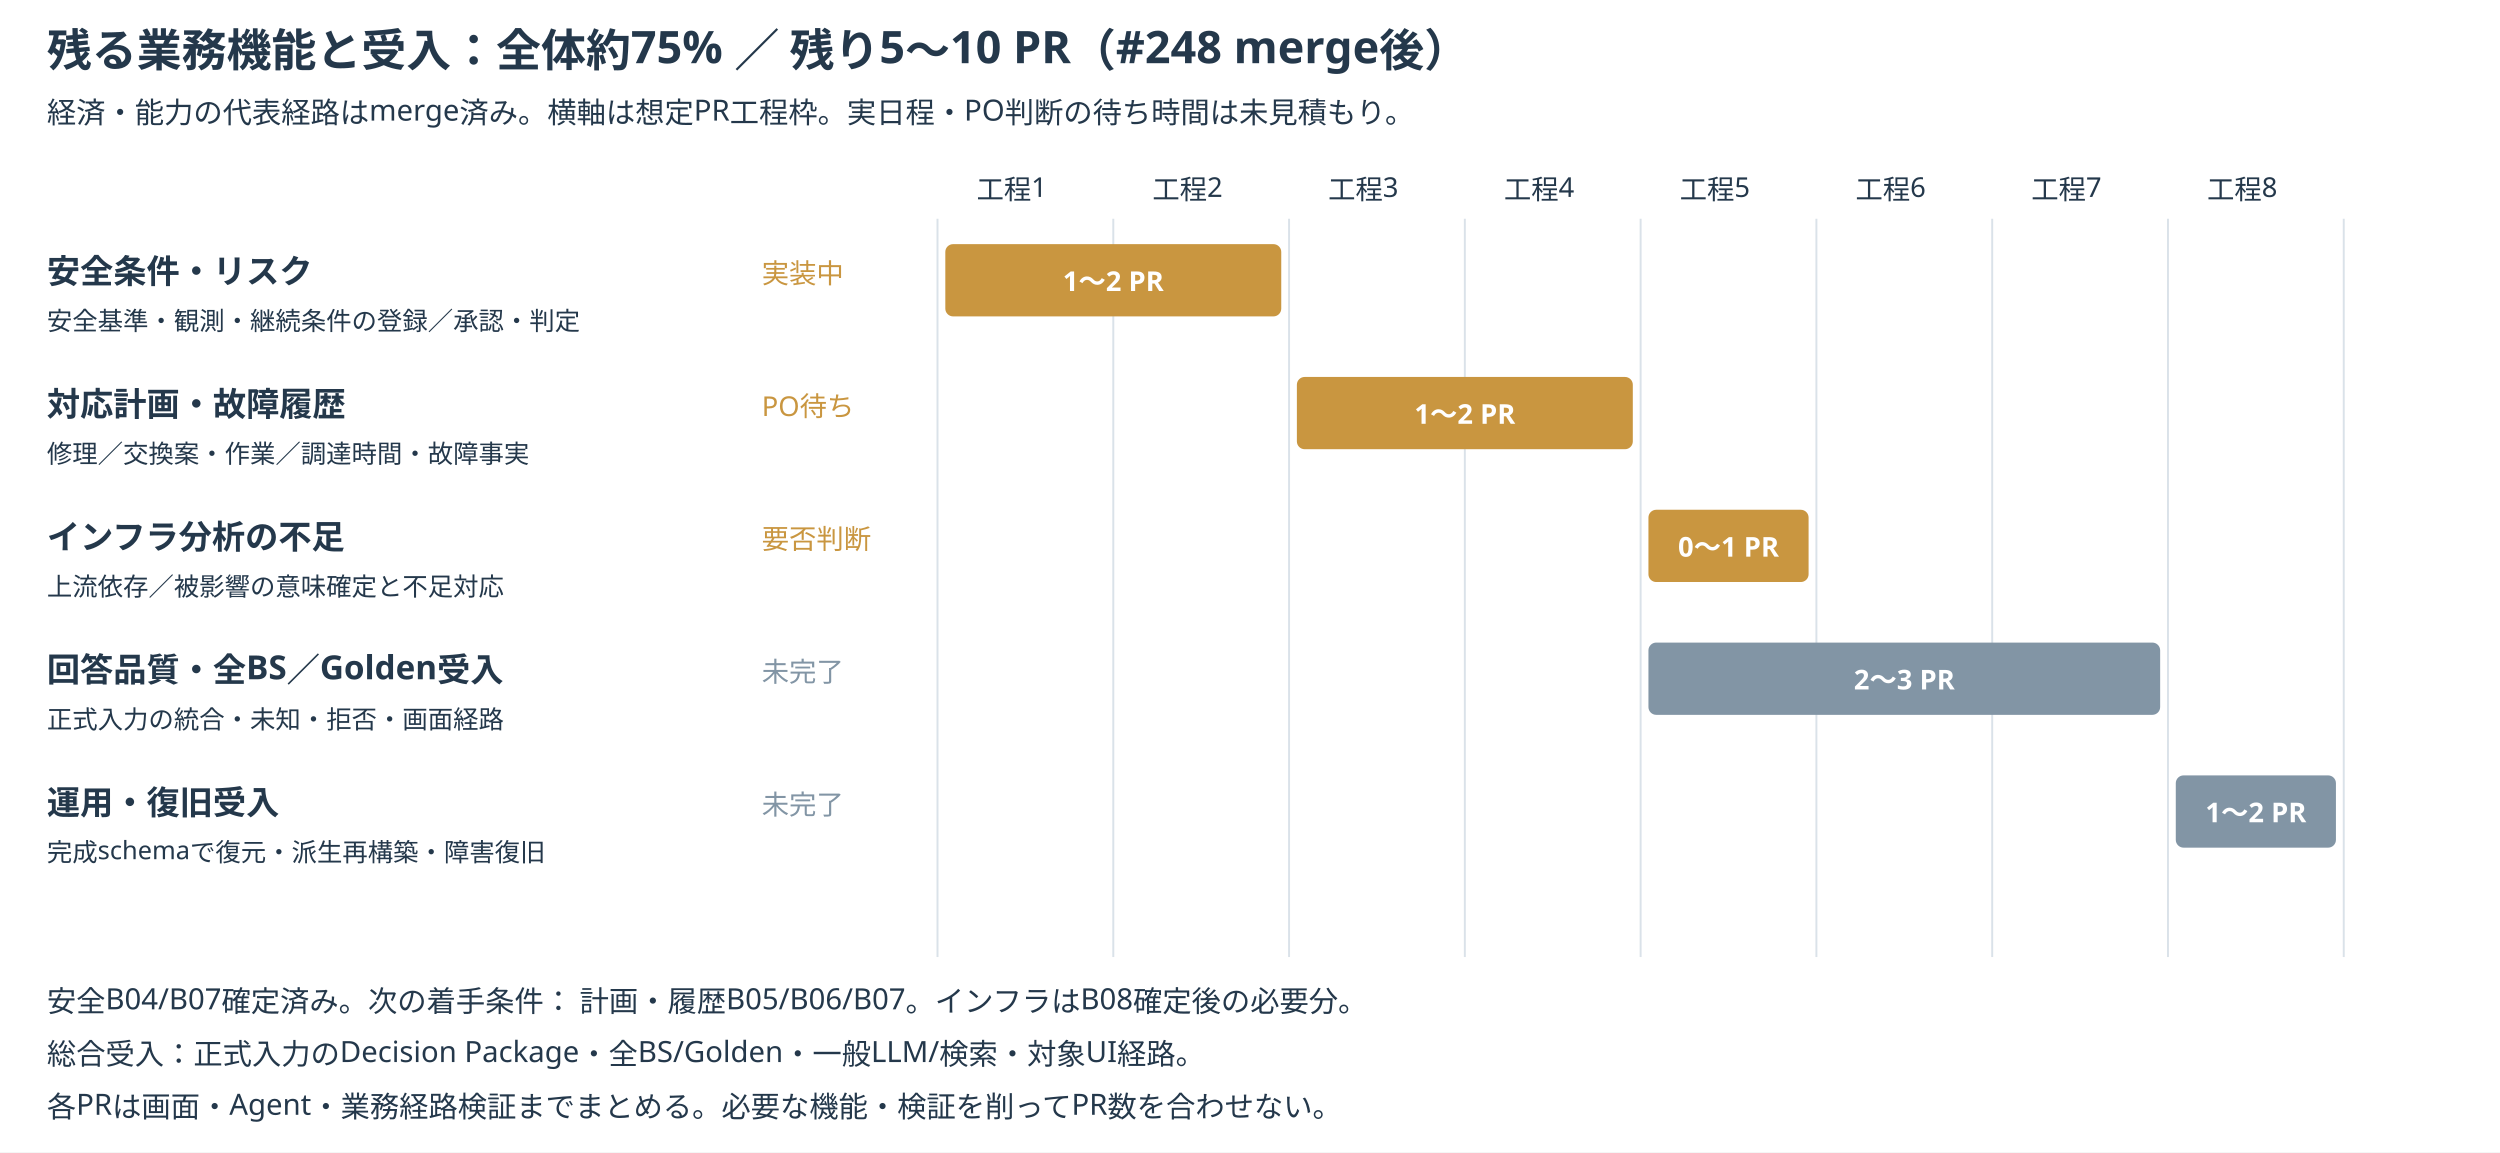
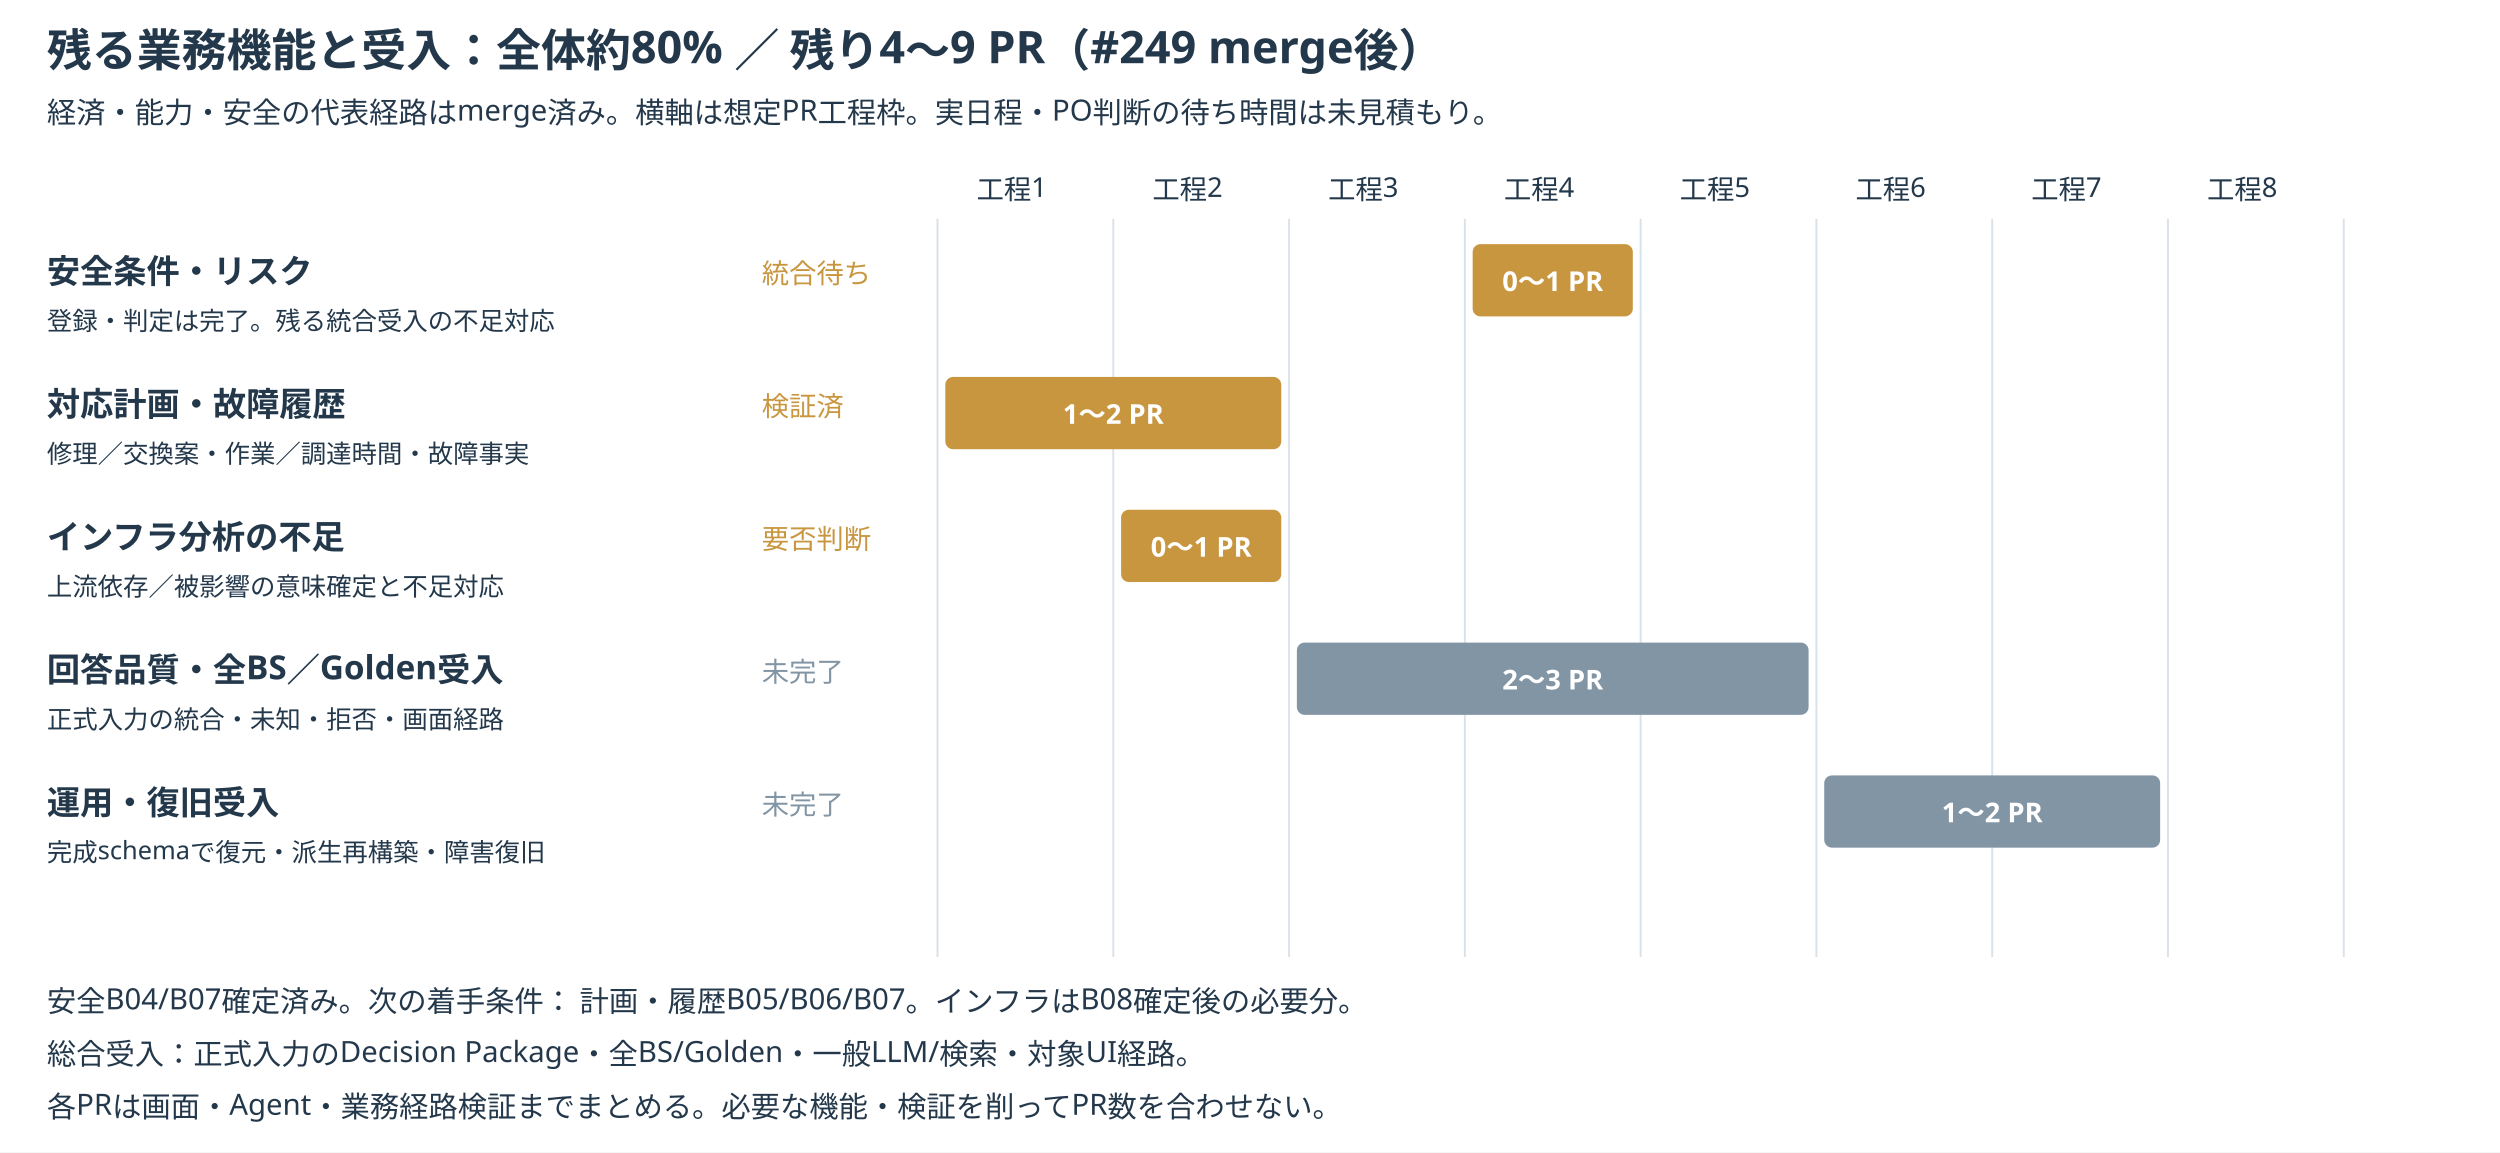
<svg xmlns="http://www.w3.org/2000/svg" width="1280" height="590" viewBox="0 0 1280 590" role="img" aria-labelledby="title desc">
  <rect width="1280" height="590" fill="white" />
  <g font-family="sans-serif" fill="#24384b">
-     <text x="24" y="34" font-size="23" font-weight="bold">残る業務機能と受入：全体約75% ／ 残り5〜10 PR（#248 merge後）</text>
-     <text x="24" y="63" font-size="15">経済・能力の代表経路はmerge済み。横軸は想定PR工程枠。実日程・PO判断の待ち時間は未見積もり。</text>
+     <text x="24" y="34" font-size="23" font-weight="bold">残る業務機能と受入：全体約80% ／ 残り4〜9 PR（#249 merge後）</text>
+     <text x="24" y="63" font-size="15">経済・能力・安全の代表経路はmerge済み。横軸は想定PR工程枠。実日程・PO判断の待ち時間は未見積もり。</text>
    <path d="M480 112V490" stroke="#dae2e9" />
    <text x="500" y="102" font-size="14">工程1</text>
    <path d="M570 112V490" stroke="#dae2e9" />
    <text x="590" y="102" font-size="14">工程2</text>
    <path d="M660 112V490" stroke="#dae2e9" />
    <text x="680" y="102" font-size="14">工程3</text>
    <path d="M750 112V490" stroke="#dae2e9" />
    <text x="770" y="102" font-size="14">工程4</text>
    <path d="M840 112V490" stroke="#dae2e9" />
    <text x="860" y="102" font-size="14">工程5</text>
    <path d="M930 112V490" stroke="#dae2e9" />
    <text x="950" y="102" font-size="14">工程6</text>
    <path d="M1020 112V490" stroke="#dae2e9" />
    <text x="1040" y="102" font-size="14">工程7</text>
    <path d="M1110 112V490" stroke="#dae2e9" />
    <text x="1130" y="102" font-size="14">工程8</text>
    <path d="M1200 112V490" stroke="#dae2e9" />
    <text x="24" y="145" font-size="17" font-weight="bold">安全条件・リスク</text>
-     <text x="24" y="169" font-size="13">安全基準・観測・継続条件の登録／承認・判定</text>
-     <text x="390" y="145" font-size="14" fill="#c99640">実装中</text>
-     <rect x="484" y="125" width="172" height="37" rx="4" fill="#c99640" />
-     <text x="570" y="149" text-anchor="middle" font-size="14" fill="white" font-weight="bold">1〜2 PR</text>
+     <text x="24" y="169" font-size="13">登録・判定は完了。残る統合受入の不足対応</text>
+     <text x="390" y="145" font-size="14" fill="#c99640">統合待ち</text>
+     <rect x="754" y="125" width="82" height="37" rx="4" fill="#c99640" />
+     <text x="795" y="149" text-anchor="middle" font-size="14" fill="white" font-weight="bold">0〜1 PR</text>
    <text x="24" y="213" font-size="17" font-weight="bold">対応計画・故障履歴</text>
    <text x="24" y="237" font-size="13">修理／交換案・作業／調達時間・故障事実</text>
-     <text x="390" y="213" font-size="14" fill="#c99640">PO待ち</text>
-     <rect x="664" y="193" width="172" height="37" rx="4" fill="#c99640" />
-     <text x="750" y="217" text-anchor="middle" font-size="14" fill="white" font-weight="bold">1〜2 PR</text>
+     <text x="390" y="213" font-size="14" fill="#c99640">検証済</text>
+     <rect x="484" y="193" width="172" height="37" rx="4" fill="#c99640" />
+     <text x="570" y="217" text-anchor="middle" font-size="14" fill="white" font-weight="bold">1〜2 PR</text>
    <text x="24" y="281" font-size="17" font-weight="bold">インフラ分析の不足</text>
    <text x="24" y="305" font-size="13">上流依存／被影響の意味確定と不足対応</text>
    <text x="390" y="281" font-size="14" fill="#c99640">要否判断</text>
-     <rect x="844" y="261" width="82" height="37" rx="4" fill="#c99640" />
-     <text x="885" y="285" text-anchor="middle" font-size="14" fill="white" font-weight="bold">0〜1 PR</text>
+     <rect x="574" y="261" width="82" height="37" rx="4" fill="#c99640" />
+     <text x="615" y="285" text-anchor="middle" font-size="14" fill="white" font-weight="bold">0〜1 PR</text>
    <text x="24" y="349" font-size="17" font-weight="bold">回答品質・全BS／Golden受入</text>
    <text x="24" y="373" font-size="13">正式入力の統合・未知・拒否・画面経路</text>
    <text x="390" y="349" font-size="14" fill="#8295a5">未完了</text>
-     <rect x="844" y="329" width="262" height="37" rx="4" fill="#8295a5" />
-     <text x="975" y="353" text-anchor="middle" font-size="14" fill="white" font-weight="bold">2〜3 PR</text>
+     <rect x="664" y="329" width="262" height="37" rx="4" fill="#8295a5" />
+     <text x="795" y="353" text-anchor="middle" font-size="14" fill="white" font-weight="bold">2〜3 PR</text>
    <text x="24" y="417" font-size="17" font-weight="bold">運用・復旧受入</text>
    <text x="24" y="441" font-size="13">完成schemaで復元・派生再構築・障害復旧</text>
    <text x="390" y="417" font-size="14" fill="#8295a5">未完了</text>
-     <rect x="1114" y="397" width="82" height="37" rx="4" fill="#8295a5" />
-     <text x="1155" y="421" text-anchor="middle" font-size="14" fill="white" font-weight="bold">1〜2 PR</text>
+     <rect x="934" y="397" width="172" height="37" rx="4" fill="#8295a5" />
+     <text x="1020" y="421" text-anchor="middle" font-size="14" fill="white" font-weight="bold">1〜2 PR</text>
    <text x="24" y="518" font-size="15">安全B04/B07確定済み。次の着手条件： 計画・履歴B05/B06/B07。インフラはB08確定後の必要分。</text>
    <text x="24" y="545" font-size="15">総合受入：正式入力のDecision Package・全BS/Golden・一般LLM/検索・対象UI経路。</text>
    <text x="24" y="572" font-size="15">各PRは画面・Agent・業務経路検証までまとめる。必要な機能・検証を削ってPR数を合わせない。</text>
  </g>
</svg>
